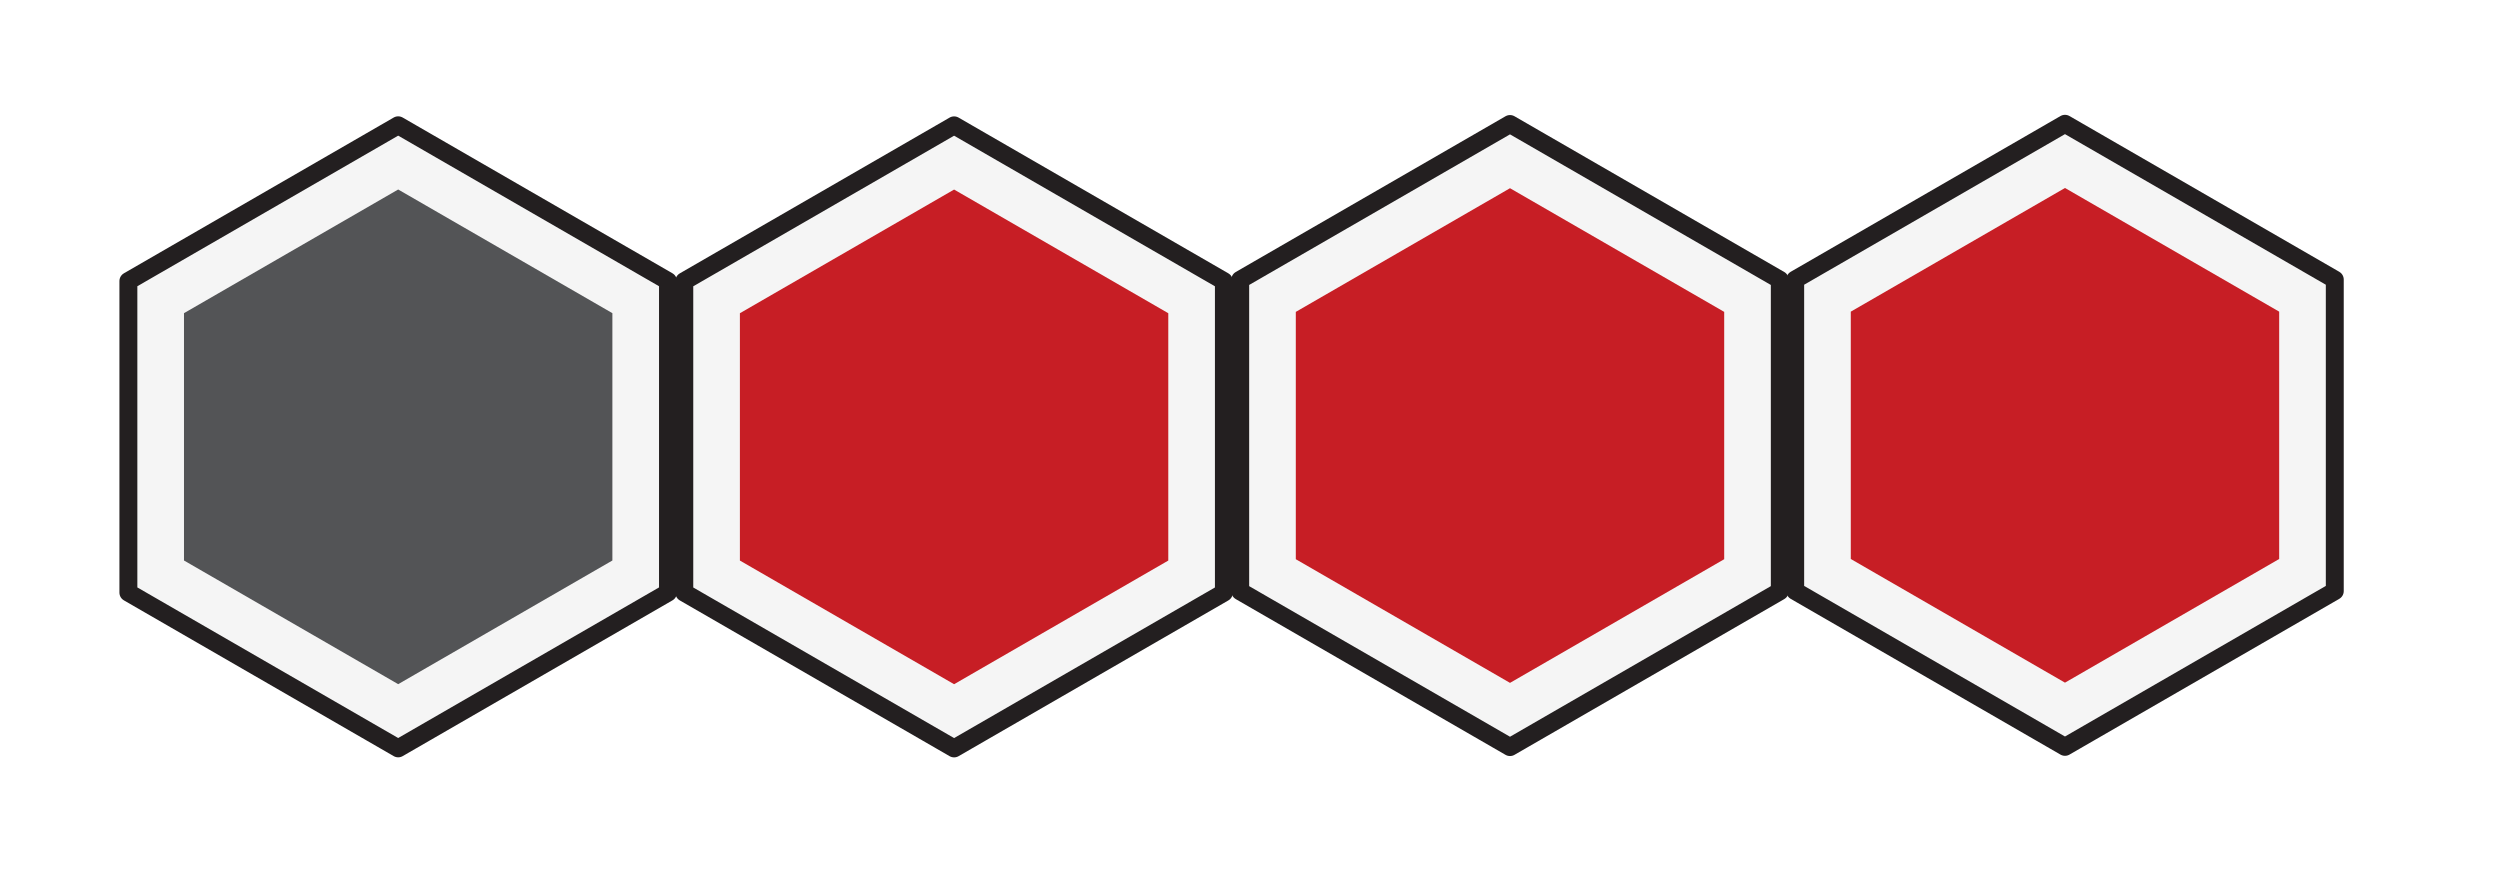
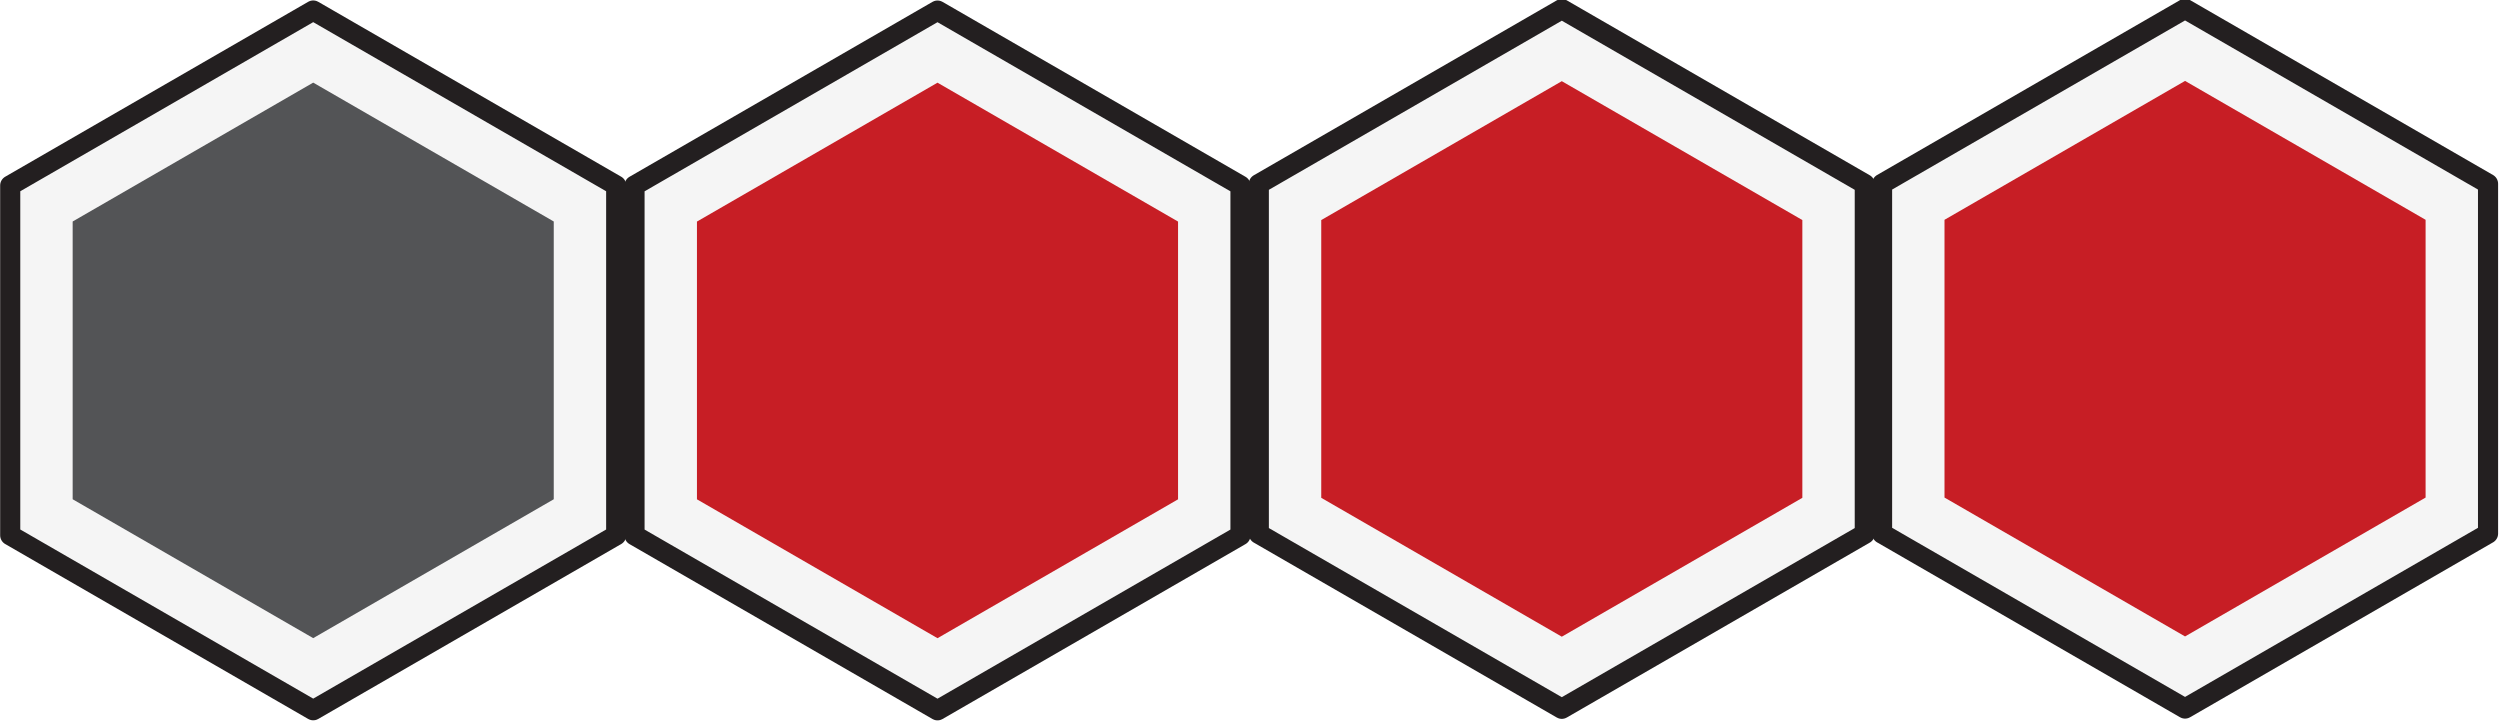
- <svg xmlns="http://www.w3.org/2000/svg" viewBox="13 -10 1488 518">
+ <svg xmlns="http://www.w3.org/2000/svg" viewBox="84 59 1325 383">
  <g transform="matrix(1.333333, 0, 0, -1.333333, 50.00002, 449.9997)" id="g4542">
    <g transform="translate(270.4375,80.4648)" id="g4544">
      <path id="path4546" style="fill:#f5f5f5;fill-opacity:1;fill-rule:nonzero;stroke:none" d="M 0,0 -120.438,-69.534 -240.875,0 V 139.07 L -120.438,208.604 0,139.07 Z" />
    </g>
    <g id="g4548">
      <g clip-path="url(#clipPath4554)" id="g4550">
        <g transform="translate(270.4375,80.4648)" id="g4556">
          <path id="path4558" style="fill:none;stroke:#231f20;stroke-width:8;stroke-linecap:butt;stroke-linejoin:round;stroke-miterlimit:10;stroke-dasharray:none;stroke-opacity:1" d="M 0,0 -120.438,-69.534 -240.875,0 V 139.07 L -120.438,208.604 0,139.07 Z" />
        </g>
      </g>
    </g>
    <g transform="translate(245.6172,94.7949)" id="g4560">
      <path id="path4562" style="fill:#535456;fill-opacity:1;fill-rule:nonzero;stroke:none" d="M 0,0 -95.617,-55.204 -191.234,0 V 110.41 L -95.617,165.615 0,110.41 Z" />
    </g>
  </g>
  <g transform="matrix(1.333333, 0, 0, -1.333333, 380.8763, 450.0336)" id="g4493">
    <g transform="translate(270.4375,80.4648)" id="g4495">
      <path id="path4497" style="fill:#f5f5f5;fill-opacity:1;fill-rule:nonzero;stroke:none" d="M 0,0 -120.438,-69.534 -240.875,0 V 139.07 L -120.438,208.604 0,139.07 Z" />
    </g>
    <g id="g4499">
      <g clip-path="url(#clipPath4505)" id="g4501">
        <g transform="translate(270.4375,80.4648)" id="g4507">
          <path id="path4509" style="fill:none;stroke:#231f20;stroke-width:8;stroke-linecap:butt;stroke-linejoin:round;stroke-miterlimit:10;stroke-dasharray:none;stroke-opacity:1" d="M 0,0 -120.438,-69.534 -240.875,0 V 139.07 L -120.438,208.604 0,139.07 Z" />
        </g>
      </g>
    </g>
    <g transform="translate(245.6172,94.7949)" id="g4511">
      <path id="path4513" style="fill:#c71e25;fill-opacity:1;fill-rule:nonzero;stroke:none" d="M 0,0 -95.617,-55.204 -191.235,0 V 110.41 L -95.617,165.615 0,110.41 Z" />
    </g>
  </g>
  <g transform="matrix(1.333333, 0, 0, -1.333333, 711.7527, 449.2373)" id="g-1">
    <g transform="translate(270.4375,80.4648)" id="g-2">
      <path id="path-1" style="fill:#f5f5f5;fill-opacity:1;fill-rule:nonzero;stroke:none" d="M 0,0 -120.438,-69.534 -240.875,0 V 139.07 L -120.438,208.604 0,139.07 Z" />
    </g>
    <g id="g-3">
      <g clip-path="url(#clipPath4505)" id="g-4">
        <g transform="translate(270.4375,80.4648)" id="g-5">
          <path id="path-2" style="fill:none;stroke:#231f20;stroke-width:8;stroke-linecap:butt;stroke-linejoin:round;stroke-miterlimit:10;stroke-dasharray:none;stroke-opacity:1" d="M 0,0 -120.438,-69.534 -240.875,0 V 139.07 L -120.438,208.604 0,139.07 Z" />
        </g>
      </g>
    </g>
    <g transform="translate(245.6172,94.7949)" id="g-6">
      <path id="path-3" style="fill:#c71e25;fill-opacity:1;fill-rule:nonzero;stroke:none" d="M 0,0 -95.617,-55.204 -191.235,0 V 110.41 L -95.617,165.615 0,110.41 Z" />
    </g>
  </g>
  <g transform="matrix(1.333333, 0, 0, -1.333333, 1042.078, 449.1015)" id="g-7">
    <g transform="translate(270.4375,80.4648)" id="g-8">
      <path id="path-4" style="fill:#f5f5f5;fill-opacity:1;fill-rule:nonzero;stroke:none" d="M 0,0 -120.438,-69.534 -240.875,0 V 139.07 L -120.438,208.604 0,139.07 Z" />
    </g>
    <g id="g-9">
      <g clip-path="url(#clipPath4505)" id="g-10">
        <g transform="translate(270.4375,80.4648)" id="g-11">
          <path id="path-5" style="fill:none;stroke:#231f20;stroke-width:8;stroke-linecap:butt;stroke-linejoin:round;stroke-miterlimit:10;stroke-dasharray:none;stroke-opacity:1" d="M 0,0 -120.438,-69.534 -240.875,0 V 139.07 L -120.438,208.604 0,139.07 Z" />
        </g>
      </g>
    </g>
    <g transform="translate(245.6172,94.7949)" id="g-12">
      <path id="path-6" style="fill:#c71e25;fill-opacity:1;fill-rule:nonzero;stroke:none" d="M 0,0 -95.617,-55.204 -191.235,0 V 110.41 L -95.617,165.615 0,110.41 Z" />
    </g>
  </g>
</svg>
